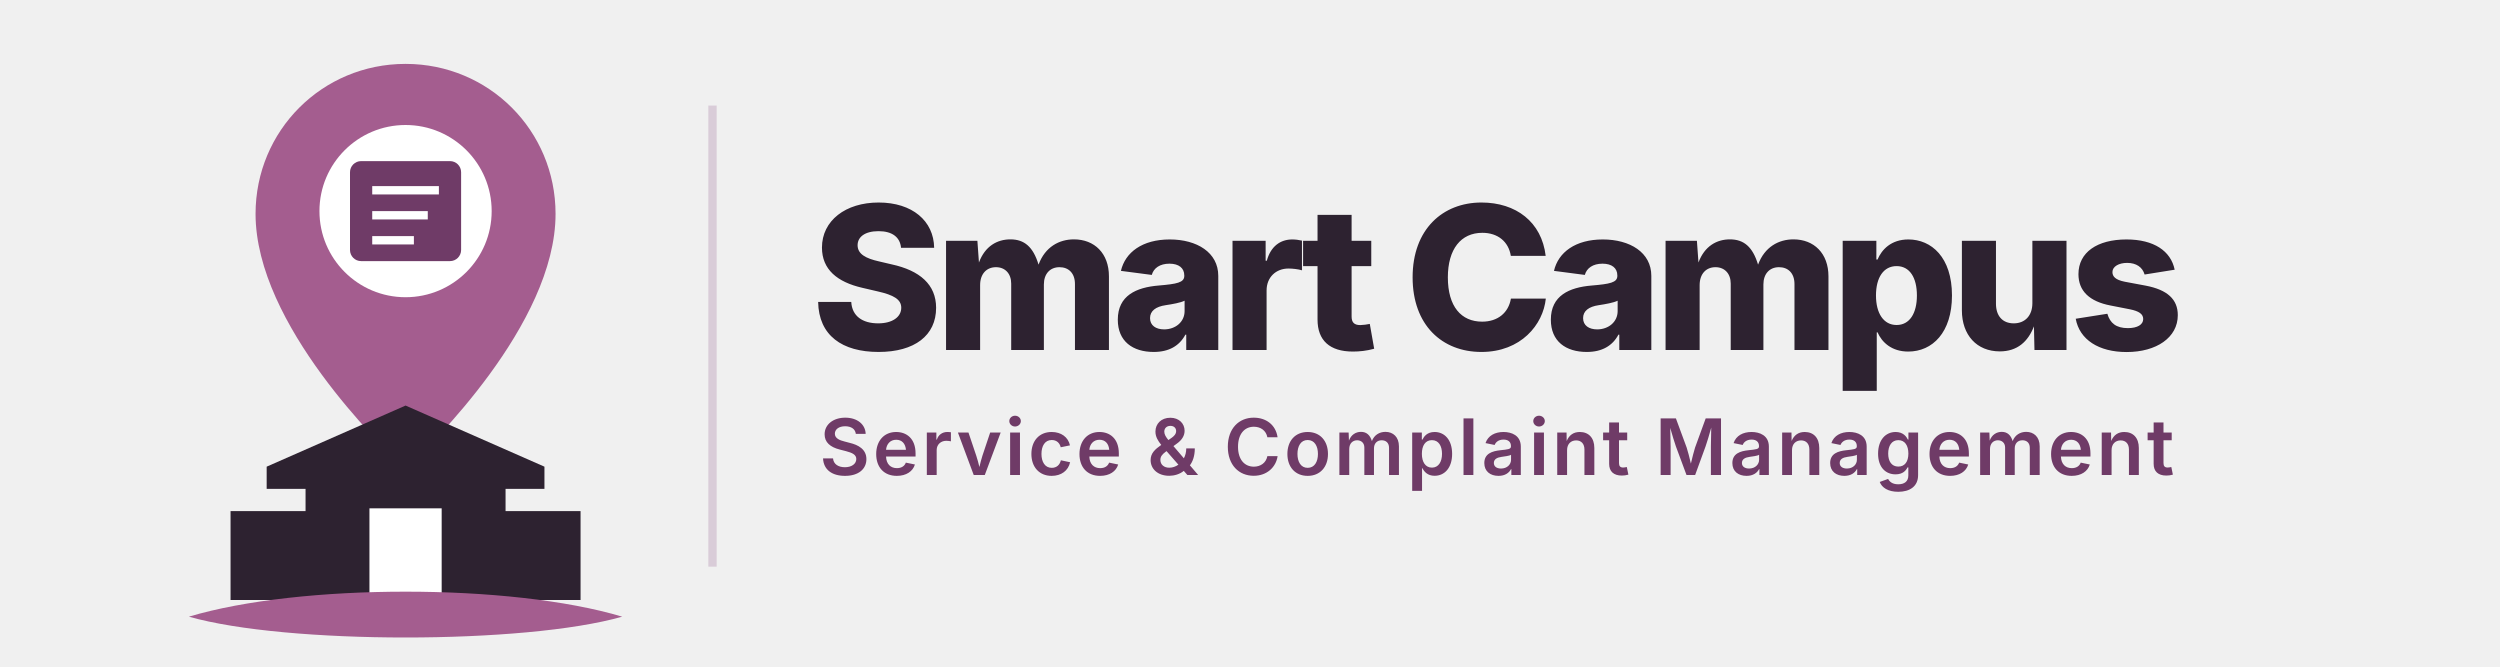
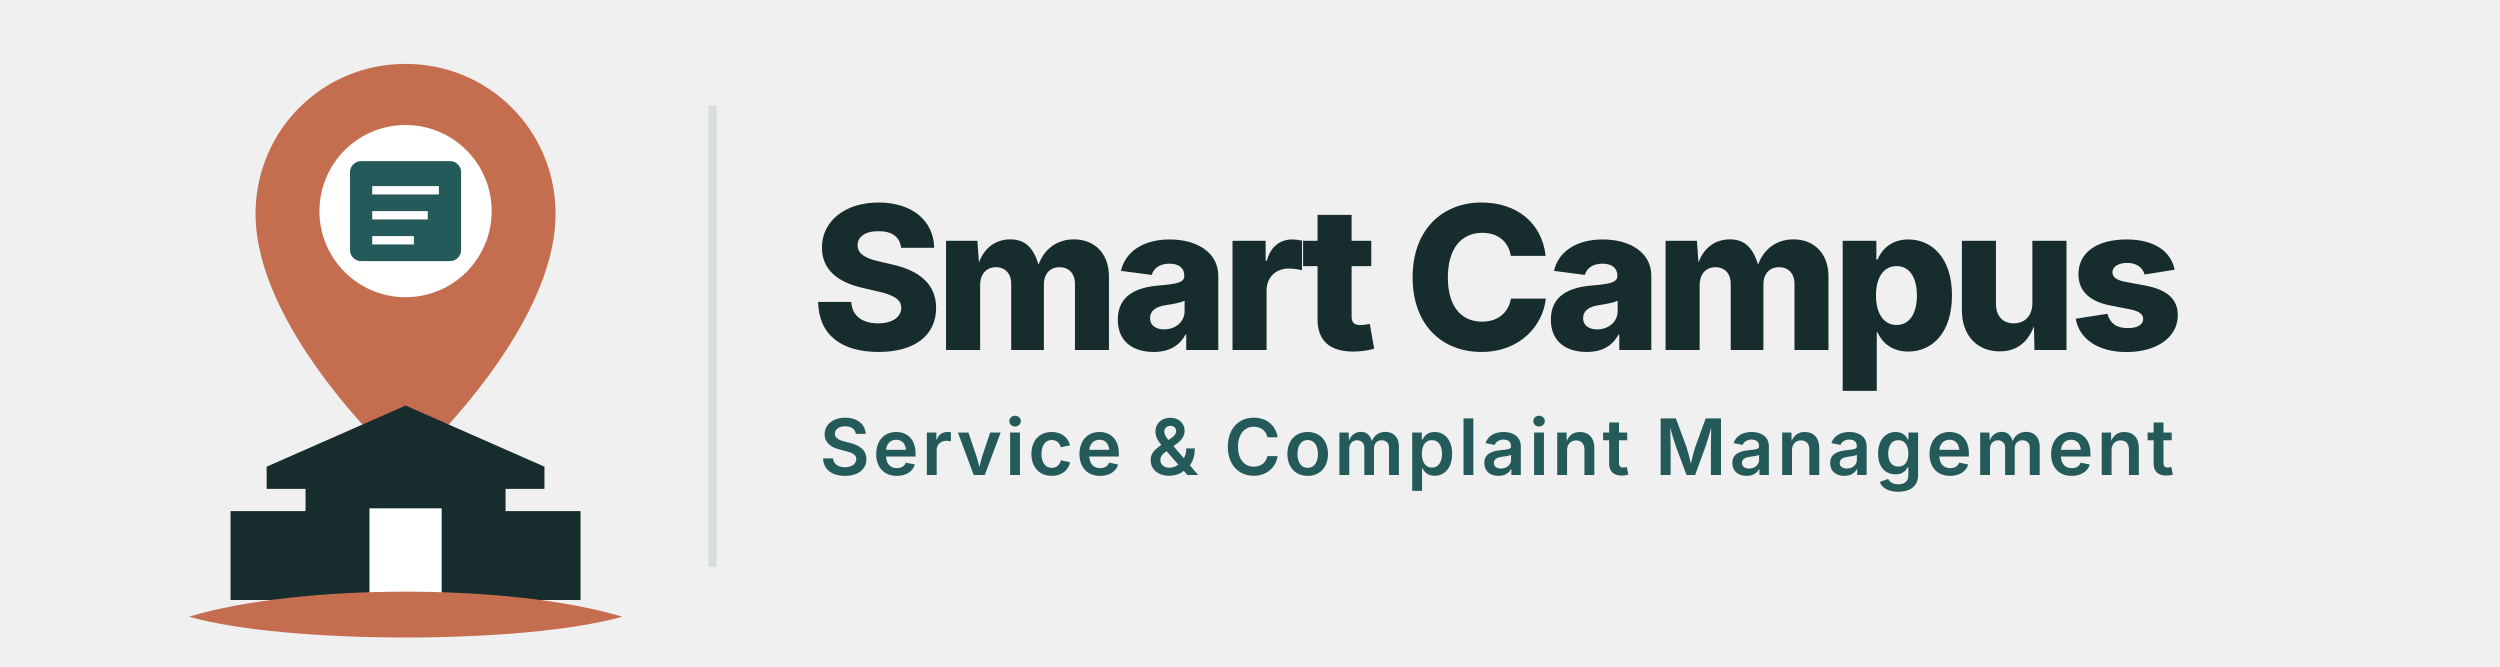
<svg xmlns="http://www.w3.org/2000/svg" width="900" height="240" viewBox="0 0 900 240" fill="none">
  <g transform="translate(28 18)">
-     <path d="M118 5C88 5 64 29 64 59C64 99 110 143 116 149C117 150 119 150 120 149C126 143 172 99 172 59C172 29 148 5 118 5Z" fill="#A45D8F" />
+     <path d="M118 5C88 5 64 29 64 59C64 99 110 143 116 149C117 150 119 150 120 149C126 143 172 99 172 59C172 29 148 5 118 5Z" fill="#C56E4F" />
    <circle cx="118" cy="58" r="31" fill="#FFFFFF" />
-     <rect x="98" y="40" width="40" height="36" rx="4" fill="#6F3B67" />
+     <rect x="98" y="40" width="40" height="36" rx="4" fill="#245B5A" />
    <rect x="106" y="49" width="24" height="3" fill="#FFFFFF" />
    <rect x="106" y="58" width="20" height="3" fill="#FFFFFF" />
    <rect x="106" y="67" width="15" height="3" fill="#FFFFFF" />
-     <path d="M68 150L118 128L168 150V158H68V150Z" fill="#2D2230" />
-     <path d="M55 166H181V198H55V166Z" fill="#2D2230" />
-     <path d="M82 154H154V198H82V154Z" fill="#2D2230" />
+     <path d="M68 150L118 128L168 150V158H68V150Z" fill="#172C2D" />
+     <path d="M55 166H181V198H55V166Z" fill="#172C2D" />
+     <path d="M82 154H154V198H82V154Z" fill="#172C2D" />
    <path d="M105 165H131V198H105V165Z" fill="#FFFFFF" />
-     <path d="M40 204C80 192 156 192 196 204C161 214 75 214 40 204Z" fill="#A45D8F" />
+     <path d="M40 204C80 192 156 192 196 204C161 214 75 214 40 204Z" fill="#C56E4F" />
  </g>
-   <rect x="255" y="38" width="3" height="166" fill="#D9CCD8" />
-   <text x="292" y="126" font-family="Inter, Arial, sans-serif" font-size="72" font-weight="800" letter-spacing="-3" fill="#2D2230">Smart Campus</text>
-   <text x="295" y="171" font-family="Inter, Arial, sans-serif" font-size="28" font-weight="600" letter-spacing="1" fill="#6F3B67">Service &amp; Complaint Management</text>
+   <rect x="255" y="38" width="3" height="166" fill="#D7DEDB" />
+   <text x="292" y="126" font-family="Inter, Arial, sans-serif" font-size="72" font-weight="800" letter-spacing="-3" fill="#172C2D">Smart Campus</text>
+   <text x="295" y="171" font-family="Inter, Arial, sans-serif" font-size="28" font-weight="600" letter-spacing="1" fill="#245B5A">Service &amp; Complaint Management</text>
</svg>
